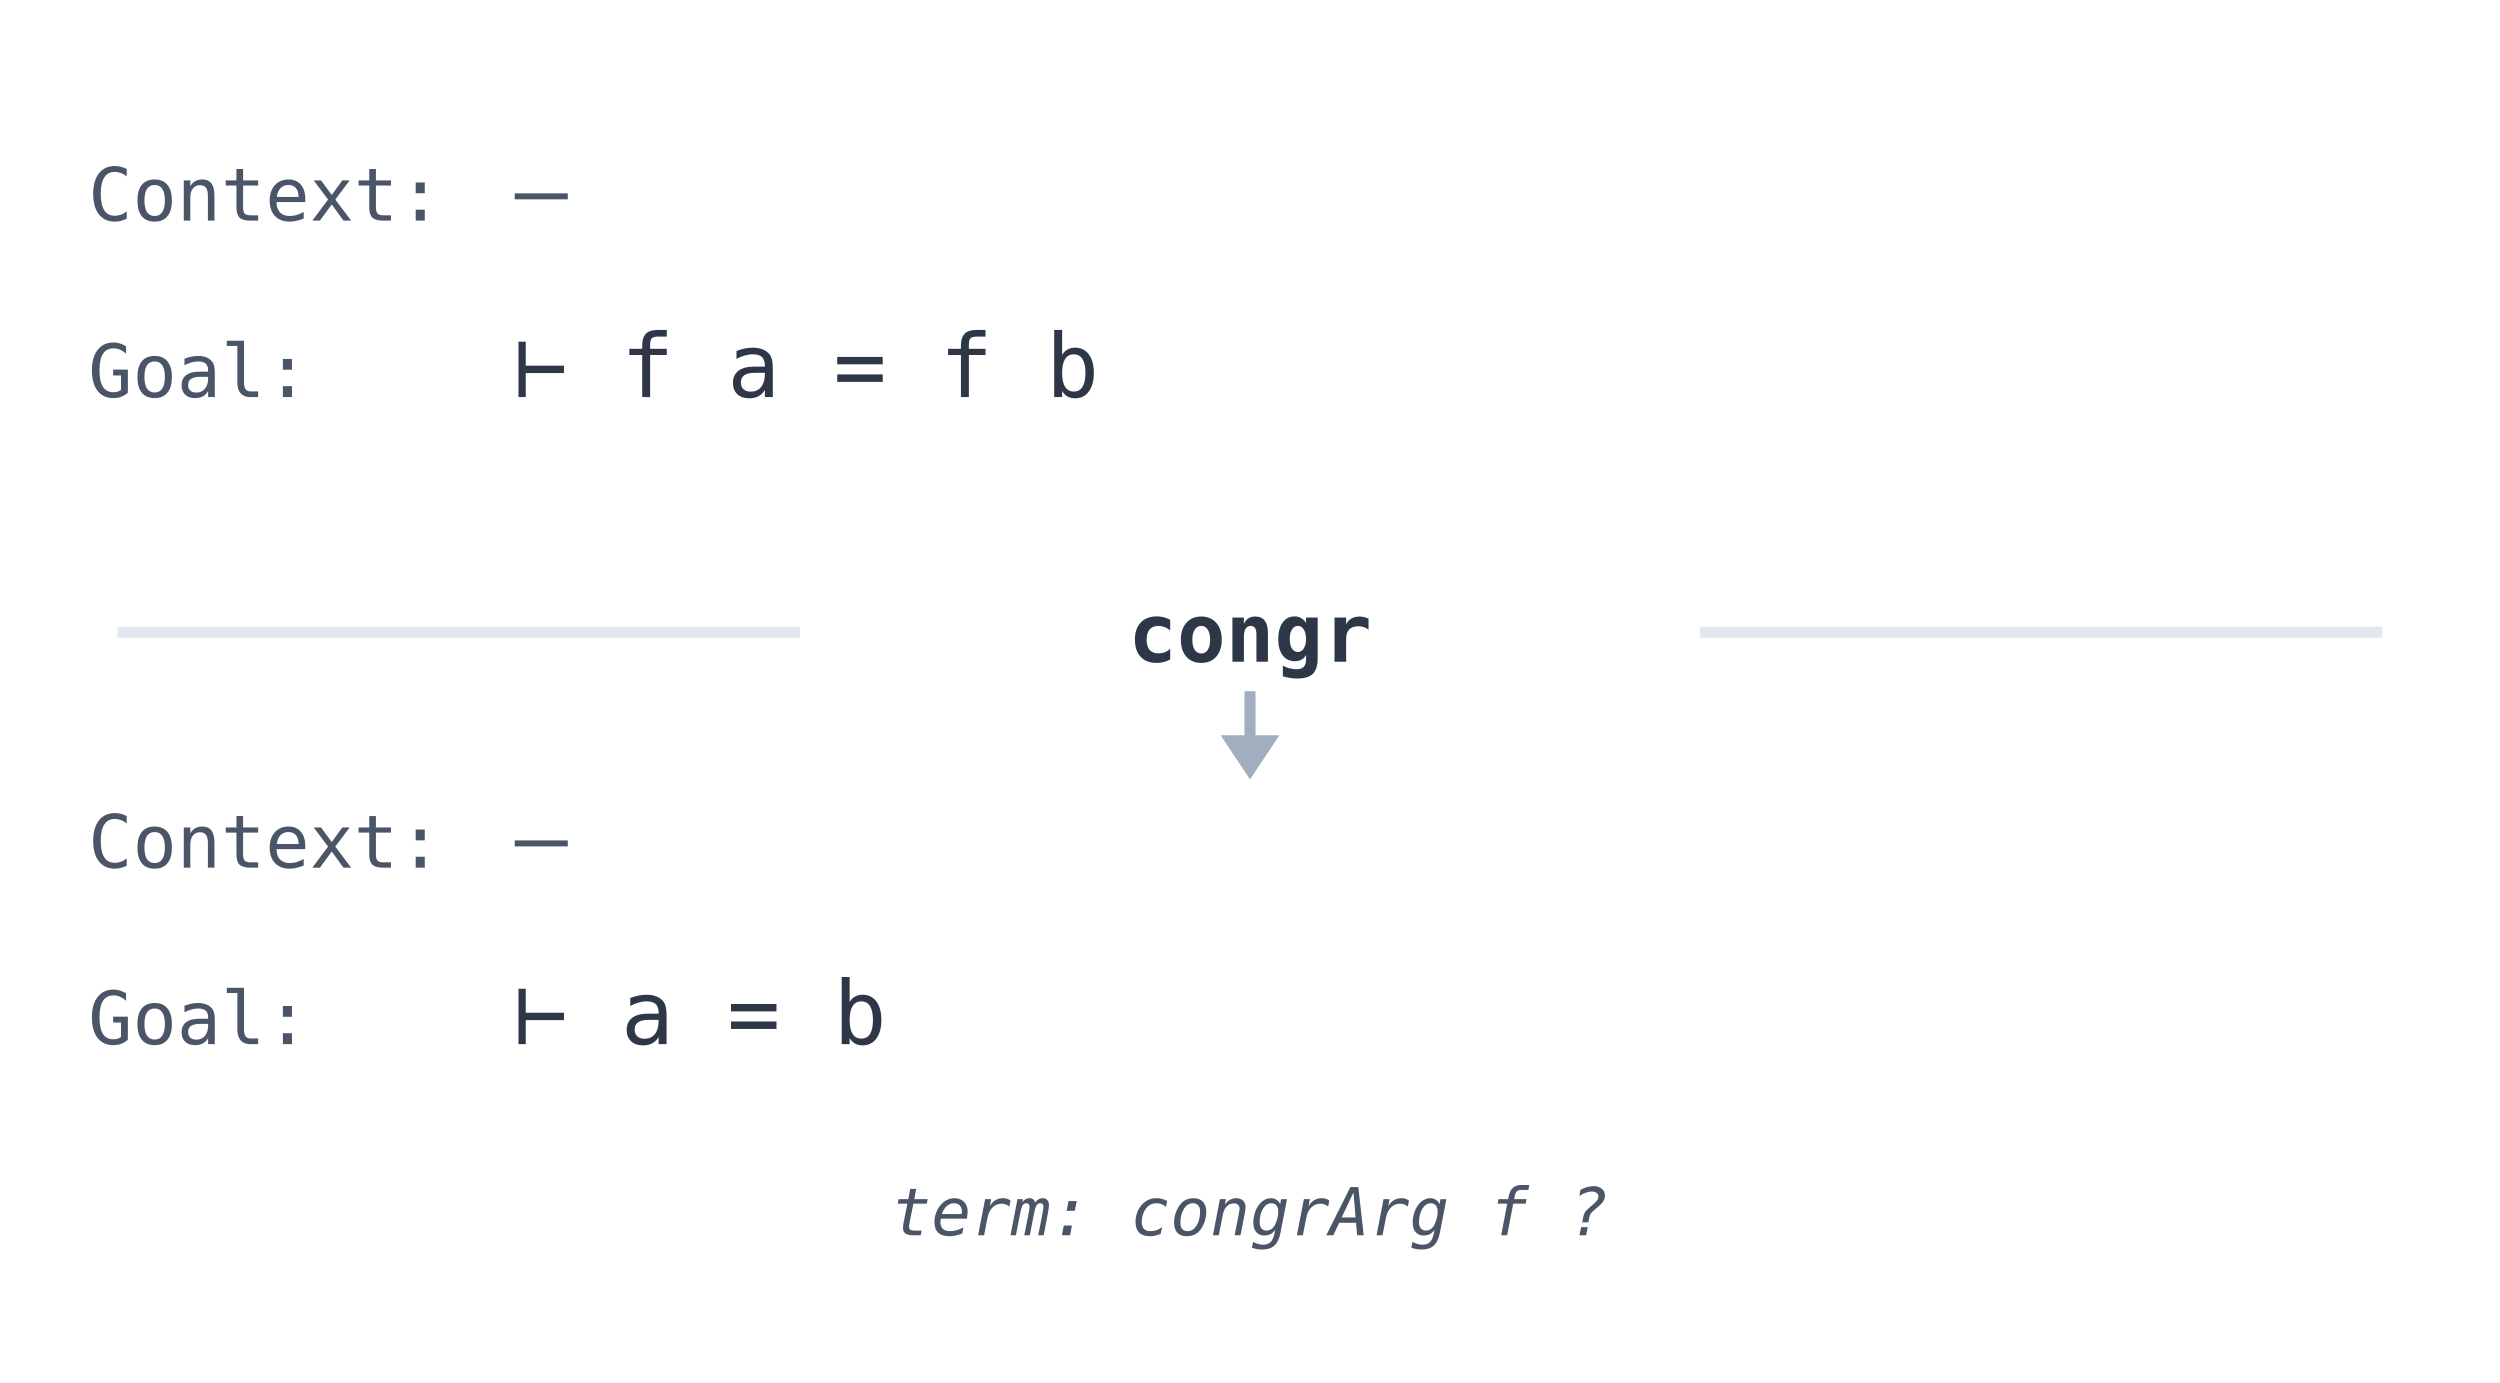
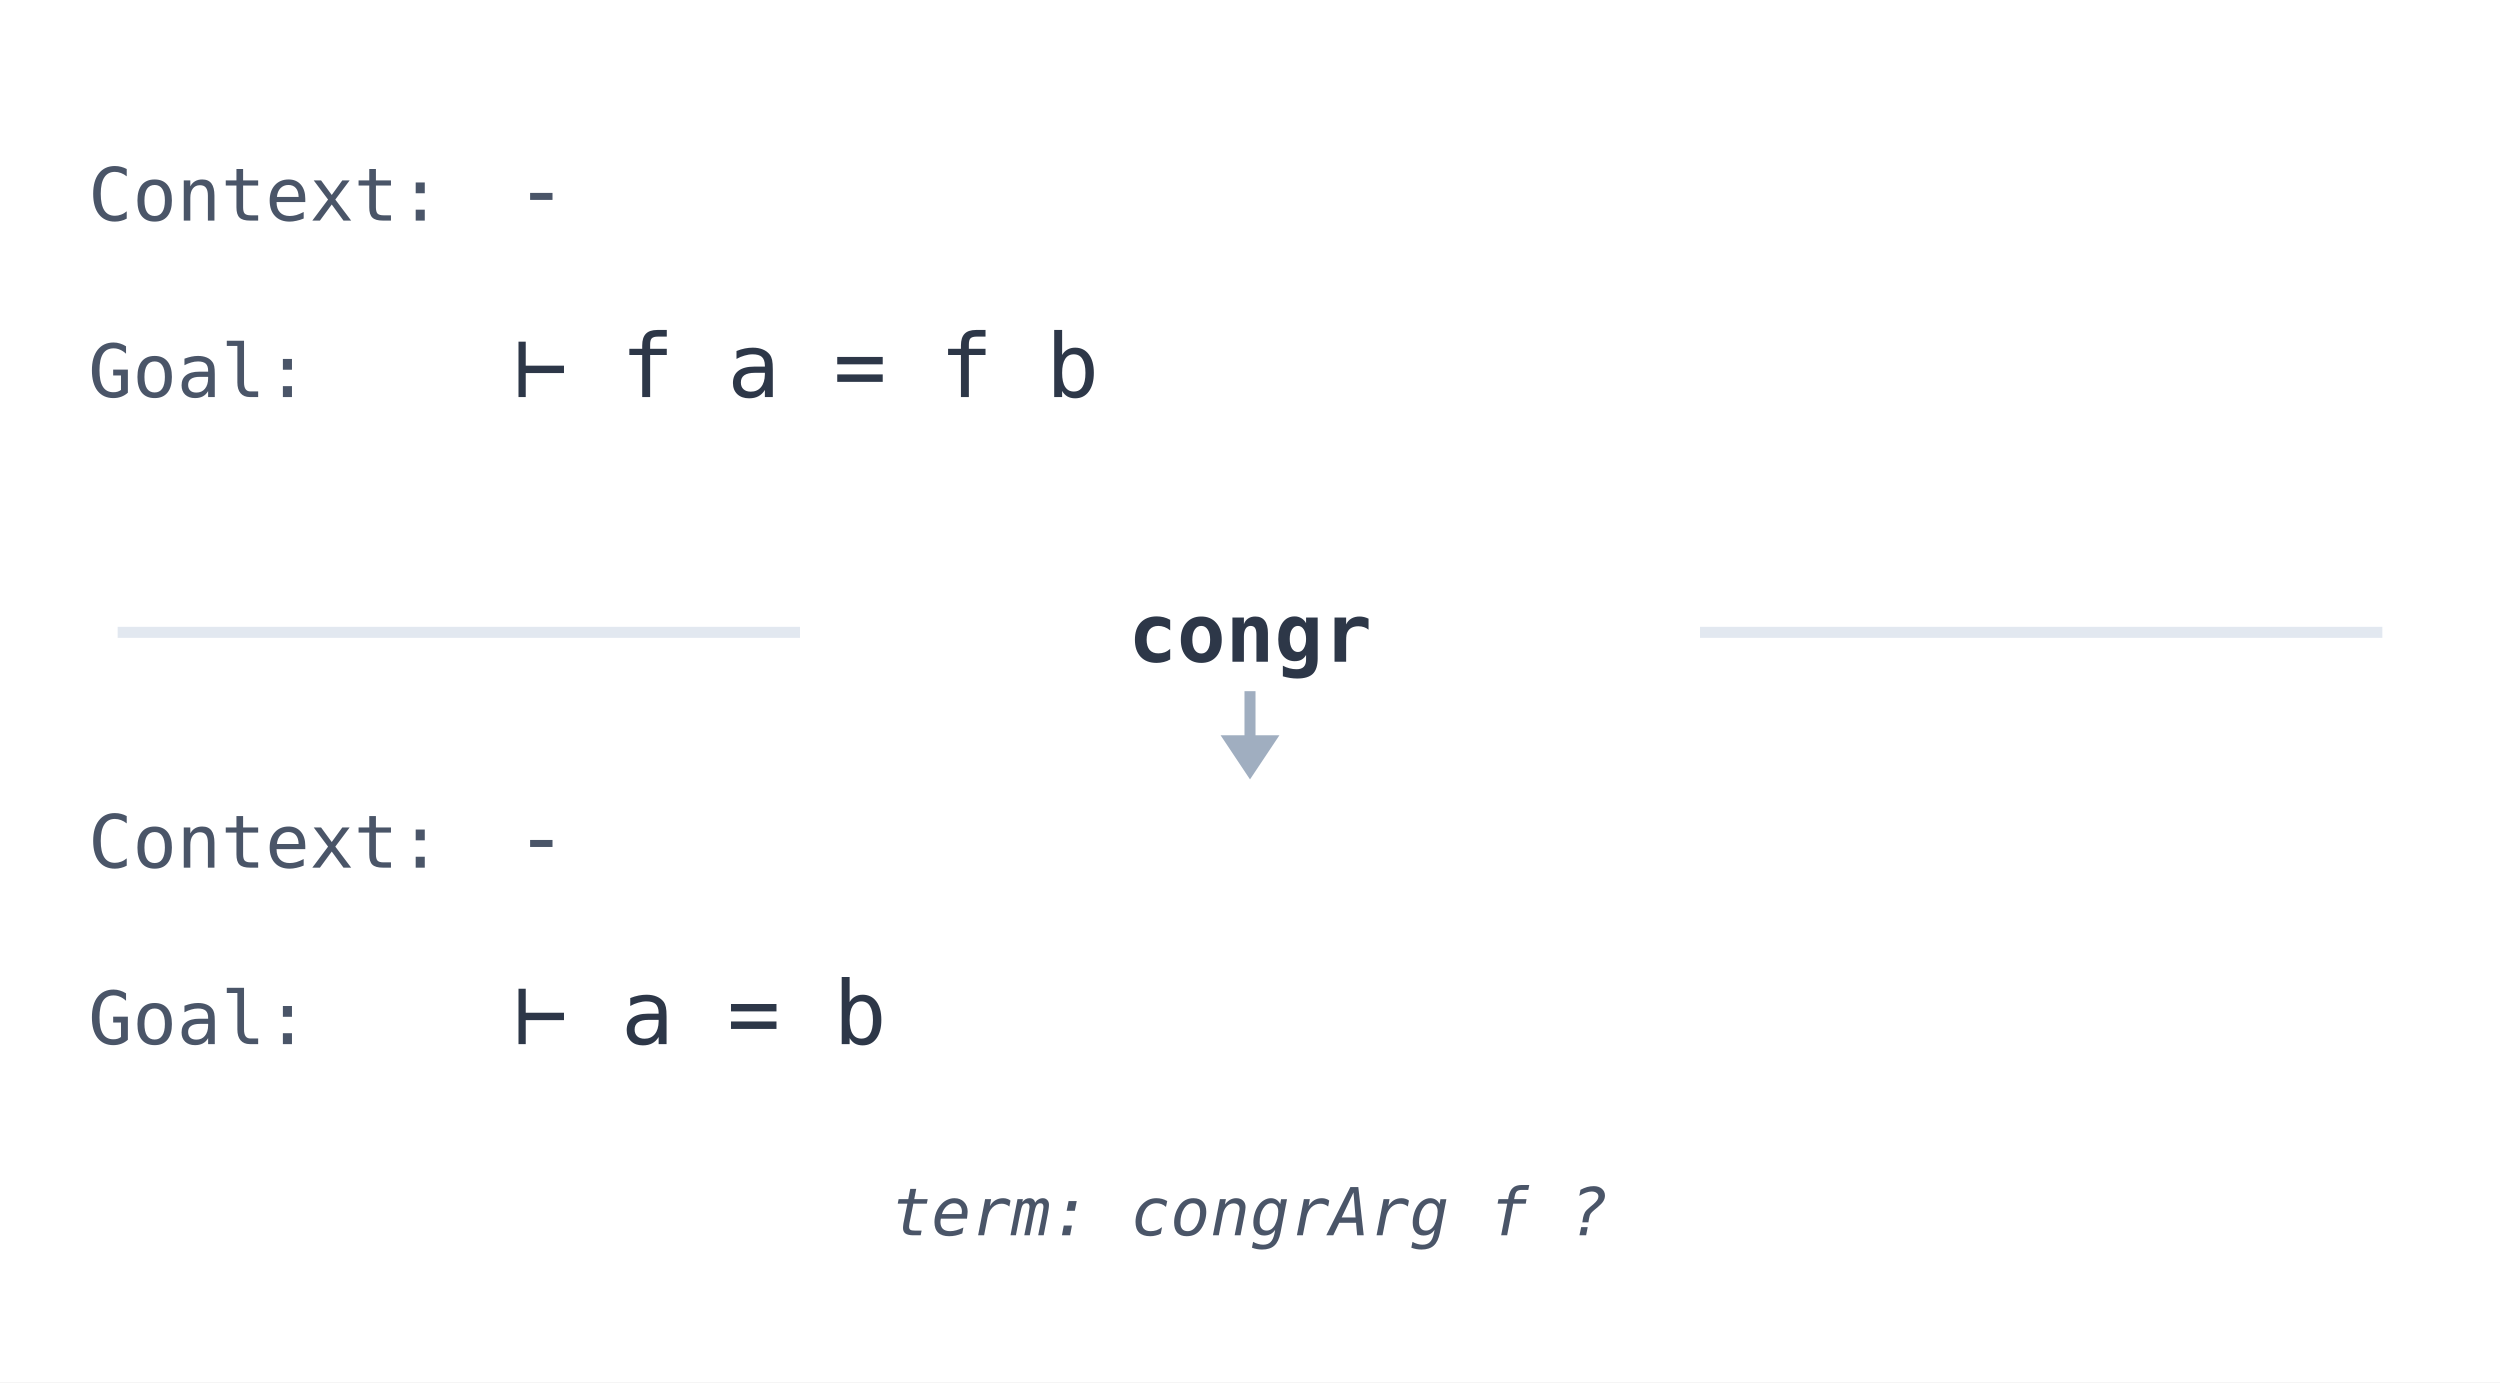
<svg xmlns="http://www.w3.org/2000/svg" viewBox="0 0 340 188">
  <rect width="340" height="188" fill="white" />
  <text x="12" y="30" font-family="Iosevka, Fira Mono, DejaVu Sans Mono, ui-monospace, monospace" font-size="10" fill="#4a5568" text-anchor="start" font-weight="normal" font-style="normal">Context:</text>
-   <text x="70" y="30" font-family="Iosevka, Fira Mono, DejaVu Sans Mono, ui-monospace, monospace" font-size="12" fill="#4a5568" text-anchor="start" font-weight="normal" font-style="normal">—</text>
+   <text x="70" y="30" font-family="Iosevka, Fira Mono, DejaVu Sans Mono, ui-monospace, monospace" font-size="12" fill="#4a5568" text-anchor="start" font-weight="normal" font-style="normal">-</text>
  <text x="12" y="54" font-family="Iosevka, Fira Mono, DejaVu Sans Mono, ui-monospace, monospace" font-size="10" fill="#4a5568" text-anchor="start" font-weight="normal" font-style="normal">Goal:</text>
  <text x="70" y="54" font-family="Iosevka, Fira Mono, DejaVu Sans Mono, ui-monospace, monospace" font-size="12" fill="#2d3748" text-anchor="start" font-weight="normal" font-style="normal">⊢ f a = f b</text>
  <line x1="16" y1="86.0" x2="108.8" y2="86.0" stroke="#e2e8f0" stroke-width="1.5" />
  <text x="170.0" y="90.0" font-family="Iosevka, Fira Mono, DejaVu Sans Mono, ui-monospace, monospace" font-size="11" fill="#2d3748" text-anchor="middle" font-weight="600" font-style="normal">congr</text>
  <line x1="231.2" y1="86.0" x2="324" y2="86.0" stroke="#e2e8f0" stroke-width="1.5" />
  <line x1="170.0" y1="94.0" x2="170.0" y2="102.0" stroke="#a0aec0" stroke-width="1.5" />
  <polygon points="166.0,100.0 174.0,100.0 170.0,106.0" fill="#a0aec0" />
  <text x="12" y="118" font-family="Iosevka, Fira Mono, DejaVu Sans Mono, ui-monospace, monospace" font-size="10" fill="#4a5568" text-anchor="start" font-weight="normal" font-style="normal">Context:</text>
-   <text x="70" y="118" font-family="Iosevka, Fira Mono, DejaVu Sans Mono, ui-monospace, monospace" font-size="12" fill="#4a5568" text-anchor="start" font-weight="normal" font-style="normal">—</text>
+   <text x="70" y="118" font-family="Iosevka, Fira Mono, DejaVu Sans Mono, ui-monospace, monospace" font-size="12" fill="#4a5568" text-anchor="start" font-weight="normal" font-style="normal">-</text>
  <text x="12" y="142" font-family="Iosevka, Fira Mono, DejaVu Sans Mono, ui-monospace, monospace" font-size="10" fill="#4a5568" text-anchor="start" font-weight="normal" font-style="normal">Goal:</text>
  <text x="70" y="142" font-family="Iosevka, Fira Mono, DejaVu Sans Mono, ui-monospace, monospace" font-size="12" fill="#2d3748" text-anchor="start" font-weight="normal" font-style="normal">⊢ a = b</text>
  <text x="170.0" y="168" font-family="Iosevka, Fira Mono, DejaVu Sans Mono, ui-monospace, monospace" font-size="9" fill="#4a5568" text-anchor="middle" font-weight="normal" font-style="italic">term: congrArg f ?</text>
</svg>
